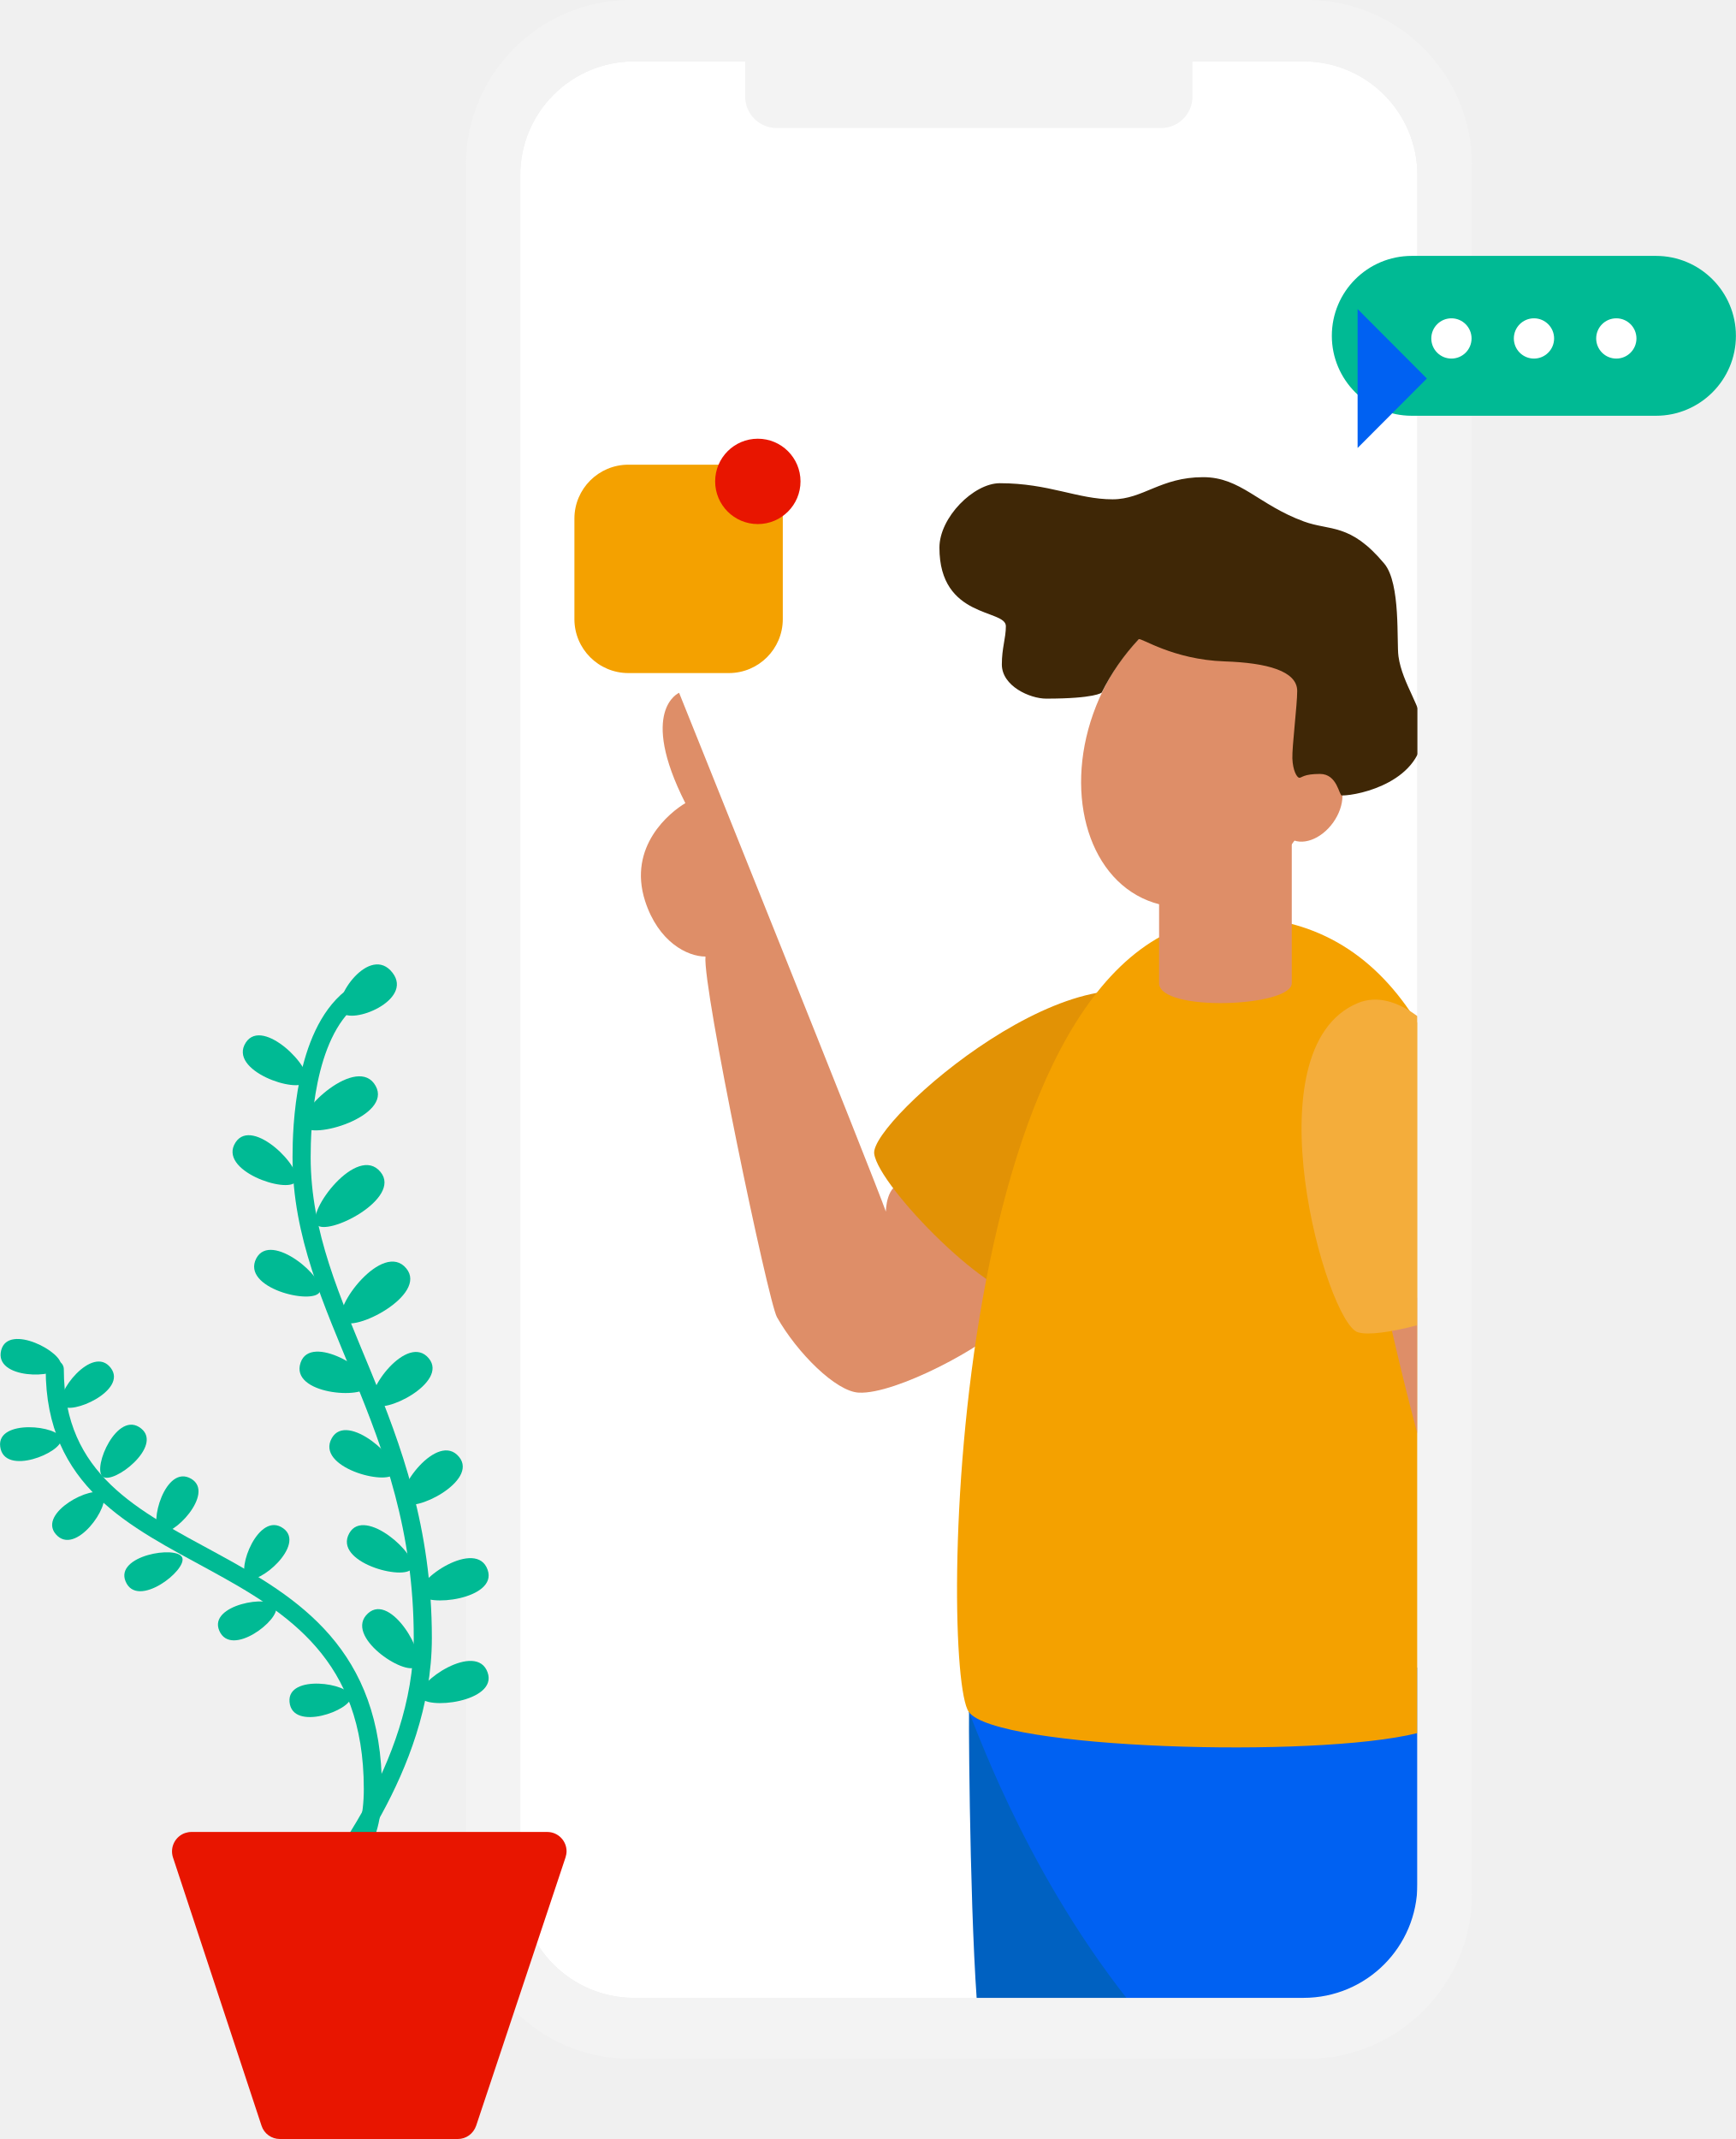
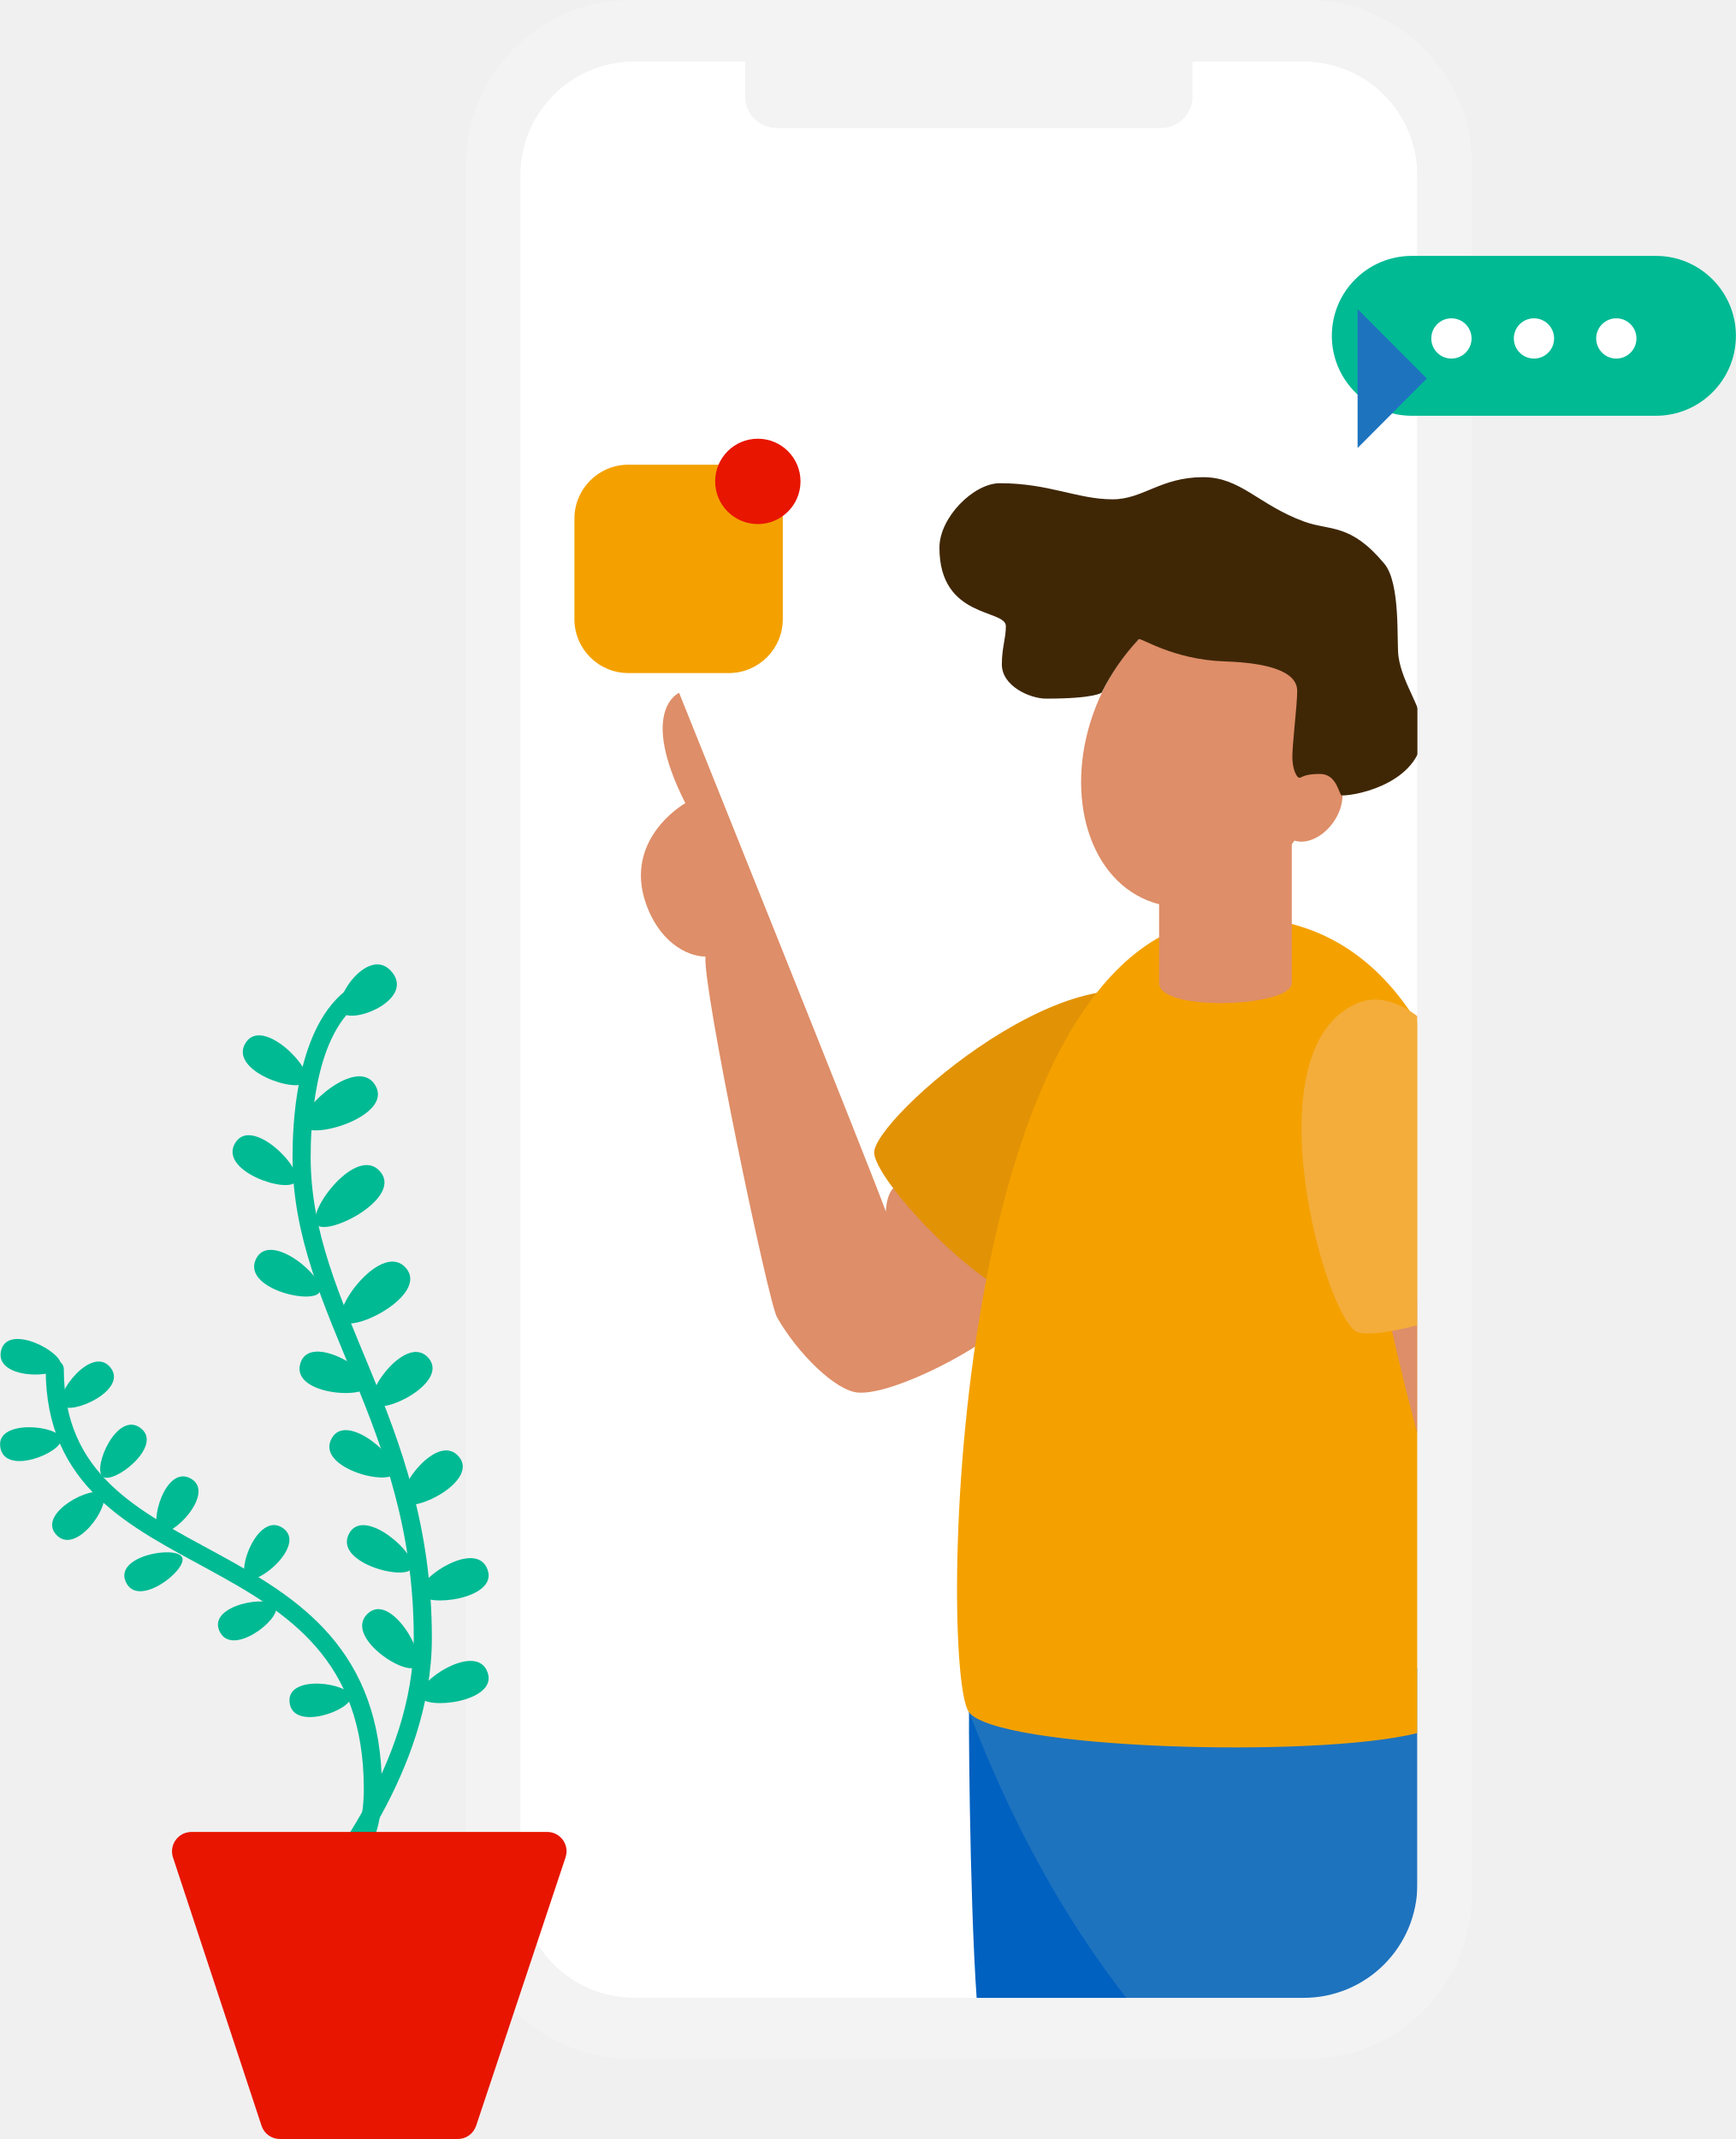
<svg xmlns="http://www.w3.org/2000/svg" version="1.1" id="Layer_2_1_" x="0px" y="0px" viewBox="0 0 862.2 1062.4" style="enable-background:new 0 0 862.2 1062.4;" xml:space="preserve">
  <style type="text/css">
	.st0{fill:#FFFFFF;}
	.st1{fill:#0061C1;}
	.st2{fill:#F3F3F3;}
- 	.st3{fill:#0061F2;}
+ 	.st3{fill:#1E73BE;}
	.st4{fill:#DE8E68;}
	.st5{fill:#E29205;}
	.st6{fill:#F4A100;}
	.st7{fill:#F4AD3B;}
	.st8{fill:#3F2706;}
	.st9{fill:#E81500;}
	.st10{fill:#00BA94;}
	.st11{fill:none;stroke:#00BA94;stroke-width:9;stroke-linecap:round;stroke-miterlimit:10;}
</style>
  <path class="st0" d="M704,508v427.7c0,31.3-25.3,56.6-56.6,56.6l0,0H315c-31.3,0-56.6-25.3-56.6-56.6l0,0V87.1  c0-31.3,25.3-56.6,56.6-56.6h332.4c31.3,0,56.6,25.3,56.6,56.6l0,0L704,508" />
  <path class="st1" d="M622.2,1010.2l-73.5-101.8c0,0-41.4-57.2-67.4-58.2c-0.2,15,0.8,122.6,5.4,159.9L622.2,1010.2L622.2,1010.2z" />
  <path class="st2" d="M385.8,8.1h190.8c8.7,0,15.7,7,15.7,15.7v24.1c0,8.7-7,15.7-15.7,15.7H385.8c-8.7,0-15.7-7-15.7-15.7V23.8  C370.1,15.2,377.1,8.1,385.8,8.1z" />
  <path class="st3" d="M690.4,993.9H704V828.3l-114.6-19l-108.2,41c5.1,11.6,32,88.6,89.7,156h119.4L690.4,993.9L690.4,993.9z" />
  <path class="st4" d="M449.3,587.7c-9.3-0.2-9.3,14.1-9.3,14.1c-4.5-13.4-102.7-257.7-102.7-257.7s-20.3,8.6,3.1,54.8  c-7.6,4.5-28.7,21.4-20,48.6c6.6,20.4,21,27.6,30,27.6c-1.5,15.3,31.2,171.6,35.5,179.1c10,17.7,29.3,37,40.7,37.5  c18.2,0.9,63-23,74.1-35.5S466.8,588,449.3,587.7z" />
  <path class="st5" d="M584.5,501.5C540.2,462,432.1,556.6,434.2,573s60.3,75.7,77.4,70.7C528.7,638.7,619.4,532.5,584.5,501.5z" />
  <path class="st6" d="M704,508c-19.7-31.9-48.6-52.5-90-52.5c-143.7,0-147.8,374-132.8,394.8c13.3,18.4,171.8,23.2,222.8,10.5" />
  <path class="st4" d="M704,644.5l-15.1,6.2c1.3,4.8,7.1,31.7,15.1,61.4" />
  <path class="st7" d="M704,504.7c-10-7.4-20.2-10.4-29.6-6.5c-54.2,22.6-15.6,158.5,0,163.5c5,1.6,16.4,0,29.6-3.5" />
  <path class="st4" d="M641.6,488.3c0,11.9-65.9,14.5-65.9,0v-81h65.9V488.3z" />
  <ellipse transform="matrix(0.3697 -0.9292 0.9292 0.3697 31.7984 792.3569)" class="st4" cx="599.9" cy="372.7" rx="80.3" ry="59.7" />
  <ellipse transform="matrix(0.5823 -0.813 0.813 0.5823 -53.828 697.0078)" class="st4" cx="651.4" cy="400.9" rx="18.9" ry="13.2" />
  <path class="st8" d="M706.8,362.9c0-11-10.3-23.1-12.2-36.9c-1-7,1.2-36.1-7-46c-17-20.4-27-16.2-40-21c-22.6-8.3-31.3-22-50-22  c-21.2,0-29.8,11-45,11c-17.4,0-31.6-8-56-8c-13,0-30,17-30,32c0,35.5,33,30.4,33,39c0,6-2,10.8-2,19c0,10.8,14,17,22,17  c24.4,0,27.6-3,27.6-3c4.8-9.7,11-18.6,18.4-26.5c1-1,16.8,10.1,42.6,11c21.2,0.7,36.1,4.8,36.1,14.7c0,7-2.6,27.7-2.4,33.5  s2.2,9.6,3.5,9.6s2-1.9,10.2-1.9c8.7,0,9.4,10.7,10.9,10.7C675.3,395.1,706.8,388,706.8,362.9z" />
  <path class="st6" d="M312.1,230.8H362c14.8,0,26.8,12,26.8,26.8v49.9c0,14.8-12,26.8-26.8,26.8h-49.9c-14.8,0-26.8-12-26.8-26.8  v-49.9C285.3,242.8,297.3,230.8,312.1,230.8z" />
  <circle class="st9" cx="376.4" cy="239.1" r="21.2" />
  <path class="st2" d="M649.2,0H313.3c-45.2,0-81.9,36.7-81.9,81.9v858.8c0,45.2,36.7,81.9,81.9,81.9l0,0h335.9  c45.2,0,81.9-36.7,81.9-81.9V81.9C731.1,36.7,694.4,0,649.2,0z M704,508v427.7c0,31.3-25.3,56.6-56.6,56.6l0,0H315  c-31.3,0-56.6-25.3-56.6-56.6l0,0V87.1c0-31.3,25.3-56.6,56.6-56.6h332.4c31.3,0,56.6,25.3,56.6,56.6l0,0L704,508L704,508z" />
  <path class="st10" d="M701.2,127.1h121.3c21.9,0,39.7,17.8,39.7,39.7l0,0c0,21.9-17.8,39.7-39.7,39.7H701.2  c-21.9,0-39.7-17.8-39.7-39.7l0,0C661.5,144.8,679.3,127.1,701.2,127.1z" />
  <polygon class="st3" points="708.7,188 674.3,153.5 674.3,222.5 " />
  <circle class="st0" cx="720.9" cy="168.1" r="10" />
  <circle class="st0" cx="761.9" cy="168.1" r="10" />
  <circle class="st0" cx="802.8" cy="168.1" r="10" />
  <path class="st11" d="M158.7,933.3c14.9-6.4,26.5-16.3,26.5-44.8c0-133.5-158-97.5-158-208.4" />
  <path class="st10" d="M55,679.4c8.6,11.2-20.1,23.9-24.2,18.6S45.9,667.5,55,679.4z" />
  <path class="st10" d="M195,483.2c10.4,13.6-20.4,26-25.4,19.5S183.8,468.6,195,483.2z" />
  <path class="st10" d="M186.6,539.4c8.3,15-32,27.1-36,19.9S177.8,523.3,186.6,539.4z" />
  <path class="st10" d="M189,582.1c10.9,13.2-26.6,32.4-31.8,26.1S177.4,567.9,189,582.1z" />
  <path class="st10" d="M201.8,630c10.9,13.2-26.6,32.4-31.8,26.1S190.2,615.9,201.8,630z" />
  <path class="st10" d="M213,674.7c9.9,12-22.9,28.4-27.6,22.6S202.4,661.8,213,674.7z" />
  <path class="st10" d="M228,723.6c9.9,12-22.9,28.4-27.6,22.6S217.4,710.7,228,723.6z" />
  <path class="st10" d="M0.6,670.6c3.6-13.6,31.3,1.2,29.6,7.8S-3.2,685.2,0.6,670.6z" />
  <path class="st10" d="M0.1,718.5c-1.8-13.9,29.5-10.5,30.3-3.8S2,733.5,0.1,718.5z" />
  <path class="st10" d="M27.7,762c-9.1-10.7,18.9-25,23.3-19.9S37.5,773.4,27.7,762z" />
  <path class="st10" d="M62.4,785.5c-5.5-12.9,25.5-18.1,28.1-11.9S68.2,799.3,62.4,785.5z" />
  <path class="st10" d="M108.9,809.9c-5.5-12.9,25.5-18.1,28.1-11.9S114.8,823.7,108.9,809.9z" />
  <path class="st10" d="M143.8,845.3c-1.2-14,29.9-9.3,30.5-2.6S145.1,860.3,143.8,845.3z" />
  <path class="st10" d="M70.1,709.5c11,8.8-13.8,28.1-19.1,23.9S58.3,700,70.1,709.5z" />
  <path class="st10" d="M95,734.5c12.1,7.2-9.7,29.7-15.5,26.3S82.1,726.9,95,734.5z" />
  <path class="st10" d="M140.7,759.1c11.4,8.2-12.5,28.7-18,24.7C117.2,779.8,128.5,750.3,140.7,759.1z" />
  <path class="st11" d="M161.5,938.5c0-5.7,48.5-58.9,48.5-125c0-107.8-60.2-161.8-60.2-238.8c0-14.6,1.3-60.4,24.5-79" />
  <path class="st9" d="M227.4,1062.4H139c-4.1,0-7.8-2.6-9.1-6.6l-44-133.3c-1.6-5,1.1-10.4,6.1-12.1c1-0.3,2-0.5,3-0.5h176.8  c5.3,0,9.6,4.3,9.6,9.6c0,1-0.2,2-0.5,3l-44.4,133.3C235.1,1059.8,231.5,1062.4,227.4,1062.4z" />
  <path class="st10" d="M242.2,779.7c5.2,14.7-31.2,18.9-33.6,11.9S236.7,763.9,242.2,779.7z" />
  <path class="st10" d="M182.8,801.3c11.5-10.4,29.5,21.5,23.9,26.5S170.4,812.5,182.8,801.3z" />
  <path class="st10" d="M173.5,761.5c7.6-13.5,34.7,11.1,31.1,17.5S165.3,776,173.5,761.5z" />
  <path class="st10" d="M164.8,714.3c7.6-13.5,34.7,11.1,31.1,17.5S156.6,728.8,164.8,714.3z" />
  <path class="st10" d="M149.3,676.8c5-14.8,36.2,4.3,33.8,11.4S143.9,692.5,149.3,676.8z" />
  <path class="st10" d="M127.3,625c7.3-13.8,35,10.1,31.5,16.7S119.6,639.8,127.3,625z" />
  <path class="st10" d="M117,567.4c8.5-13,34,13.3,29.9,19.5S107.9,581.4,117,567.4z" />
  <path class="st10" d="M122.1,517.8c8.5-13,34,13.3,29.9,19.5S113,531.8,122.1,517.8z" />
  <path class="st10" d="M242.2,830.7c5.2,14.7-31.2,18.9-33.6,11.9S236.7,815,242.2,830.7z" />
</svg>
